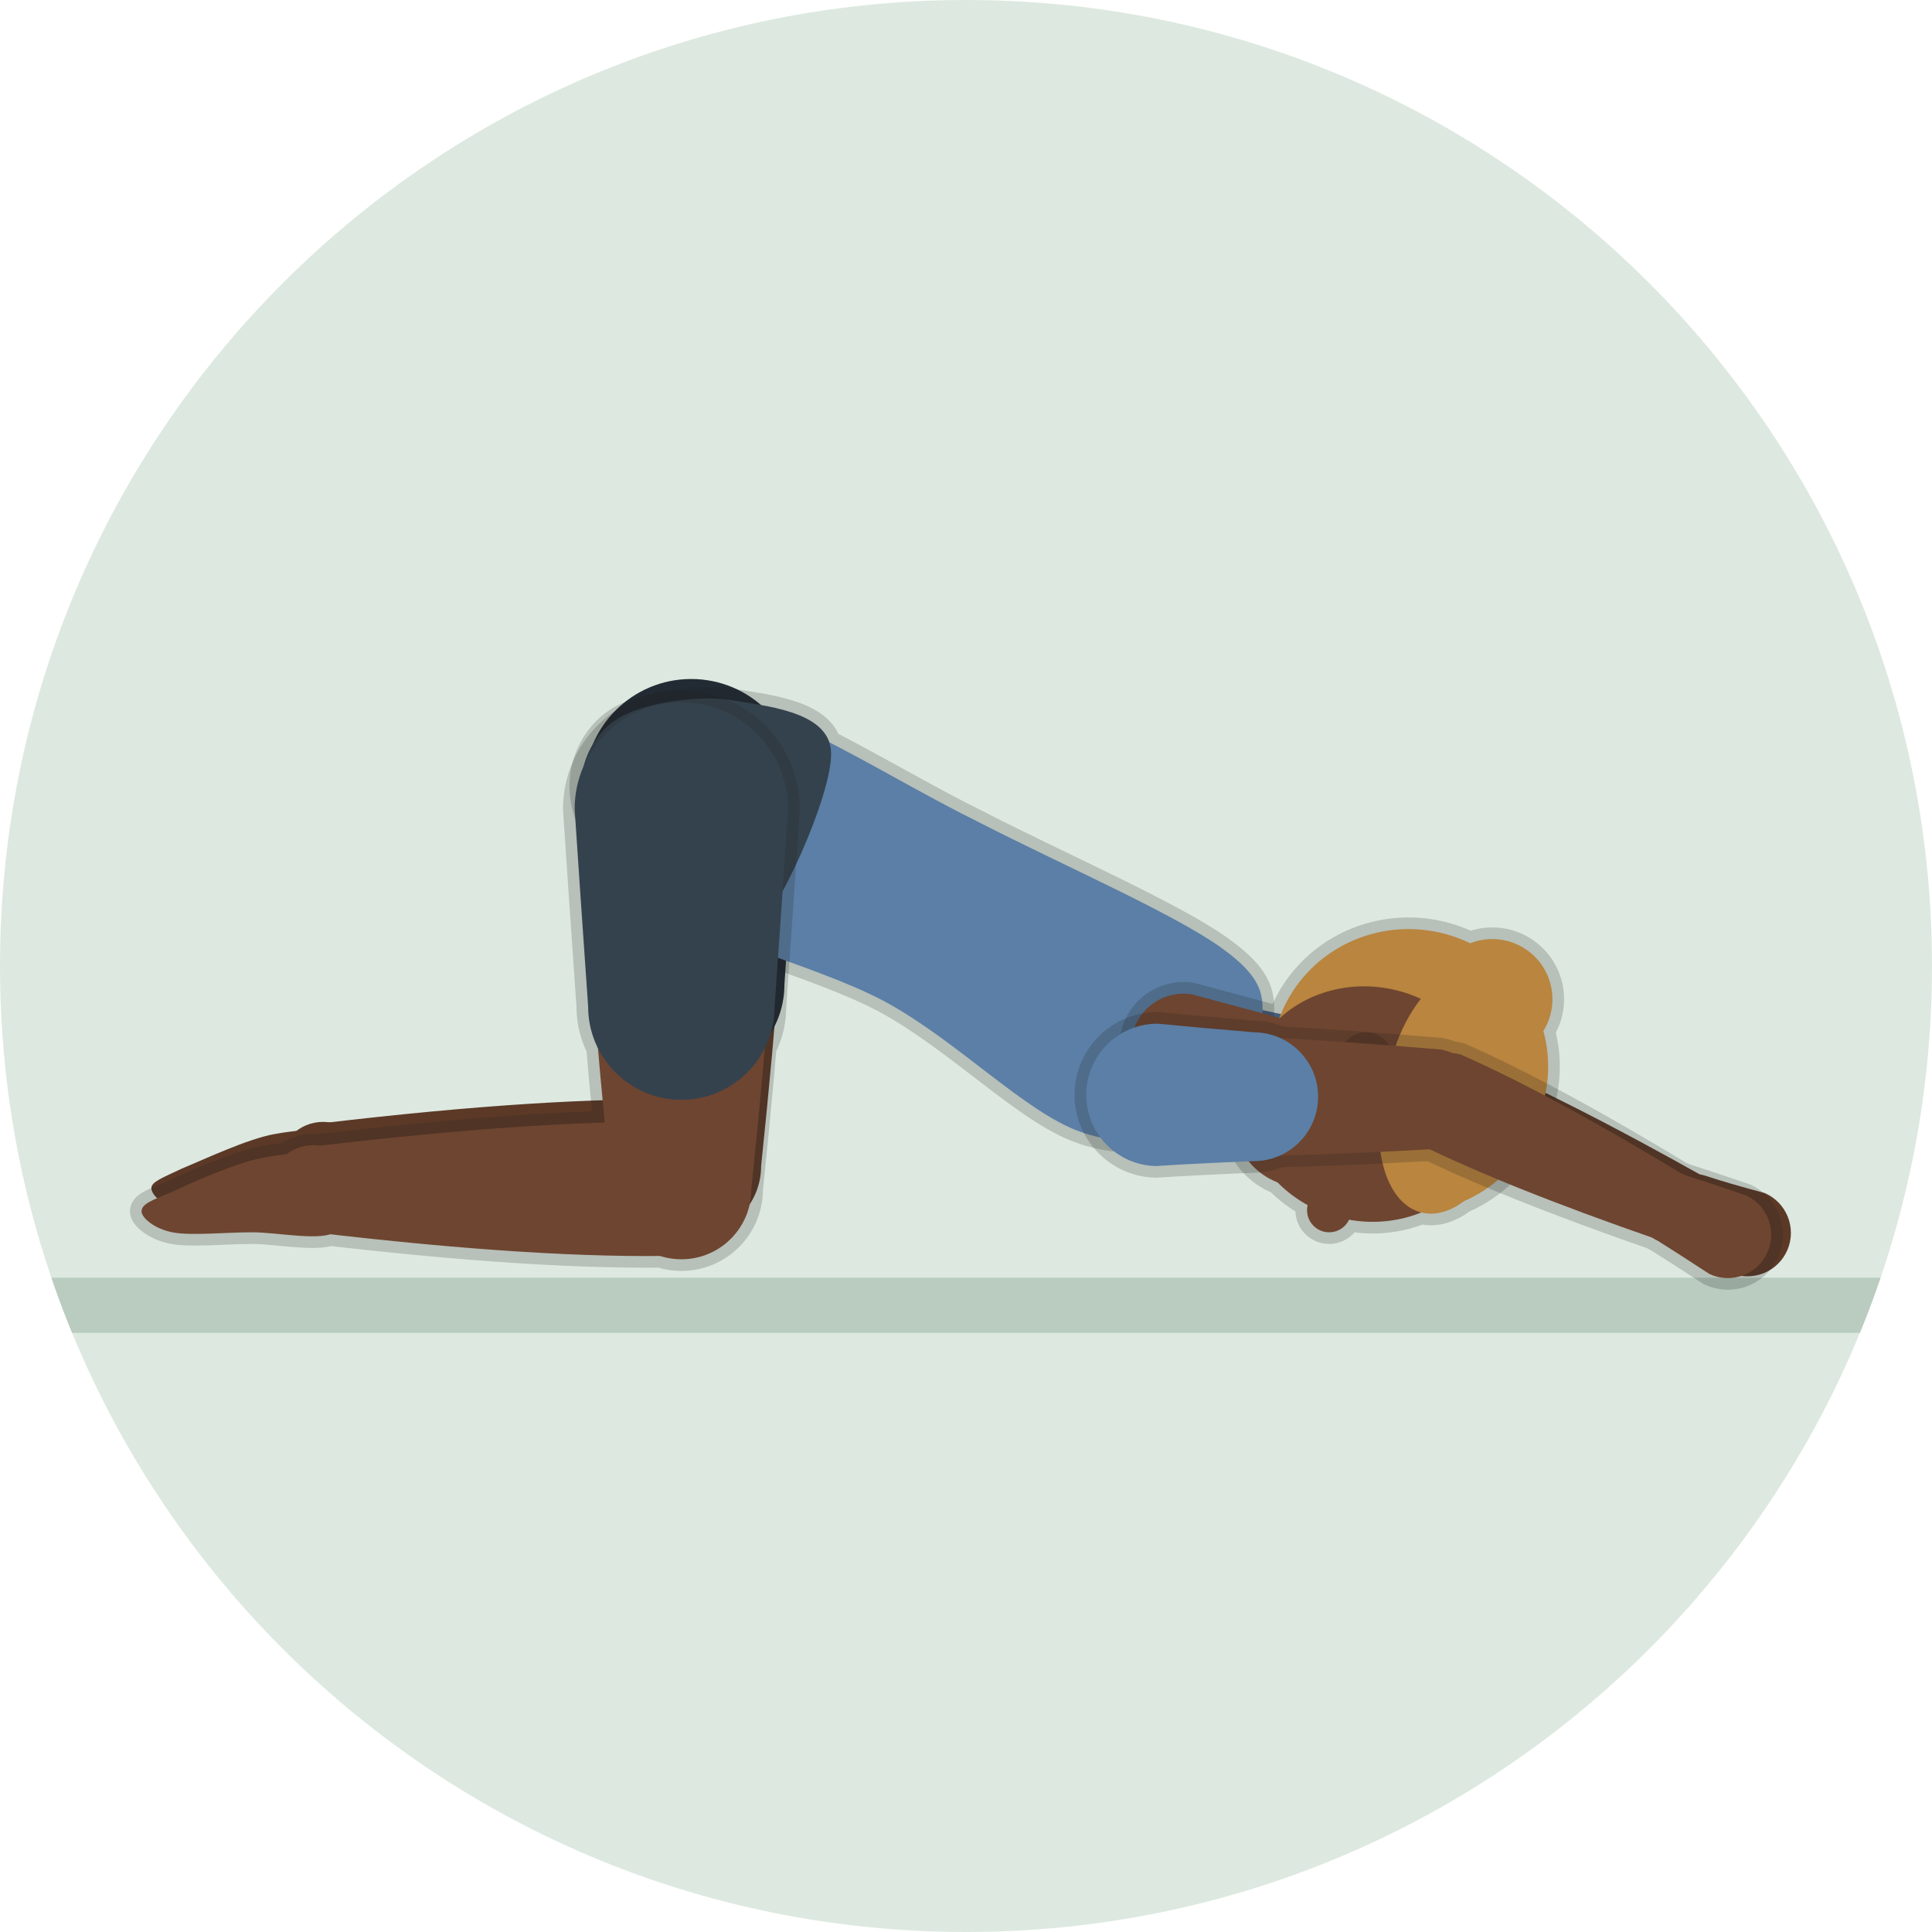
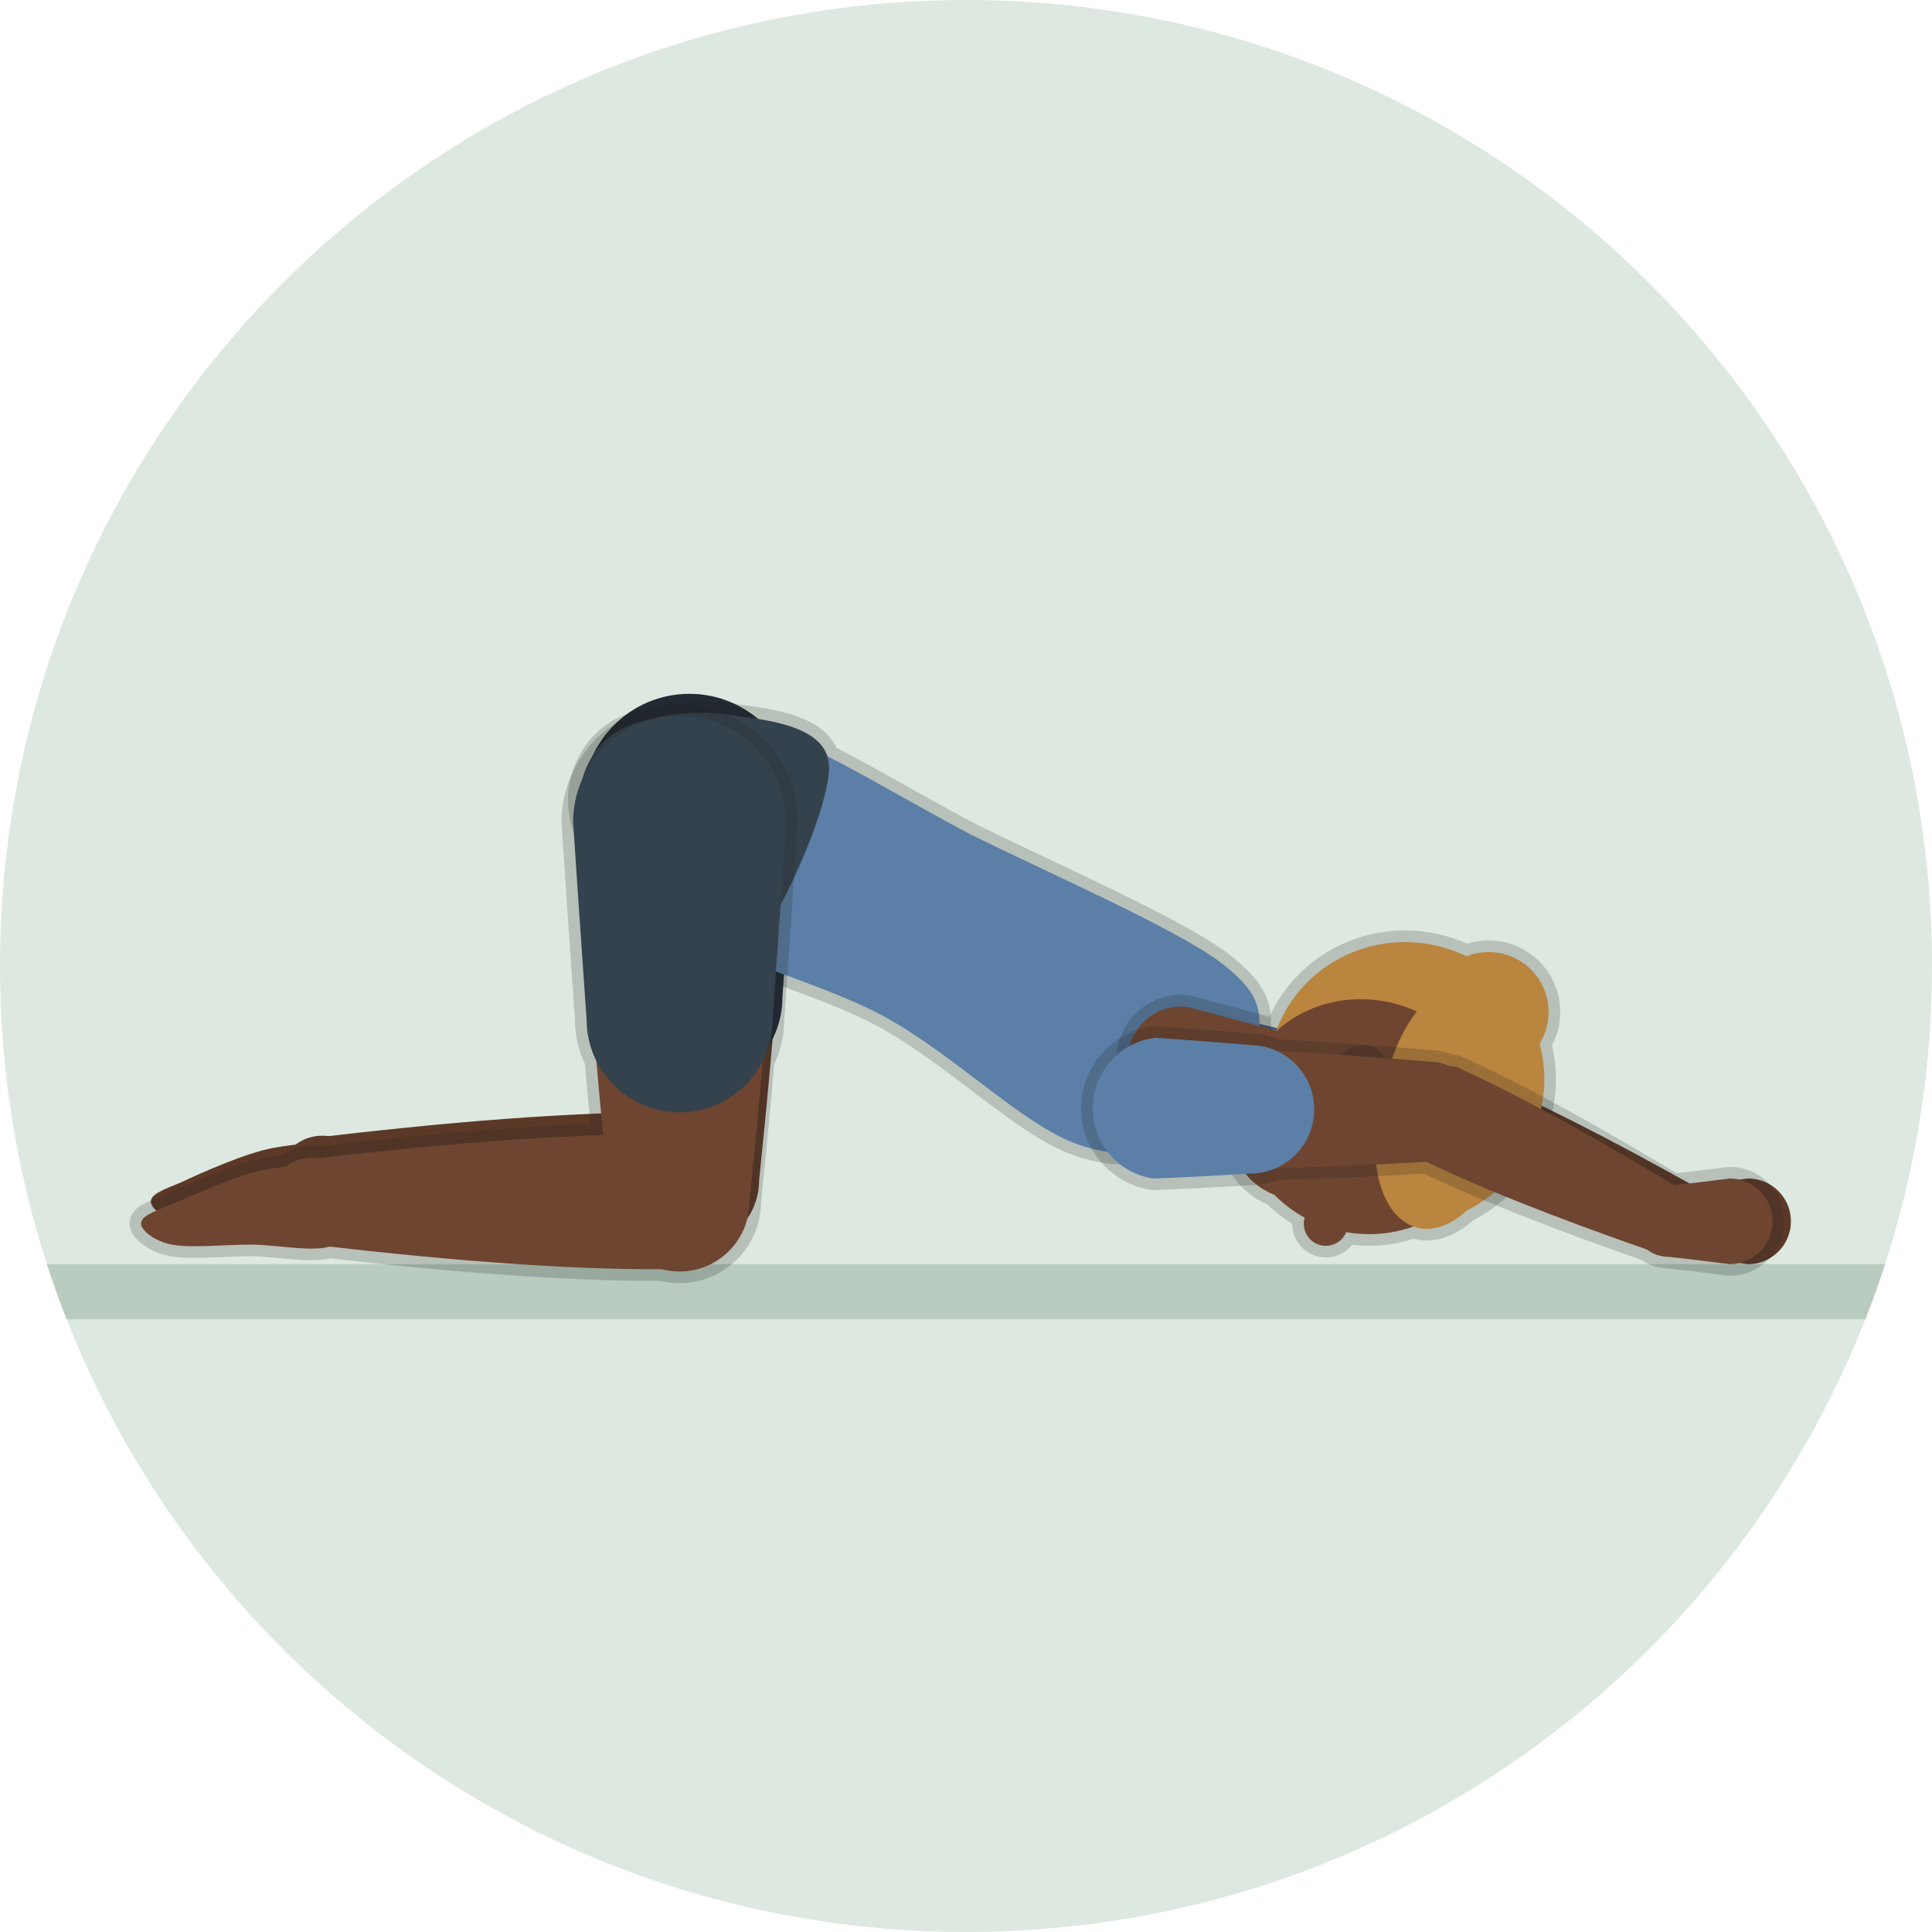
<svg xmlns="http://www.w3.org/2000/svg" viewBox="0 0 200 200" width="400" height="400" role="img" aria-label="Kneeling figure in profile with hips above knees, arms stretched forward and chest lowered to the floor.">
  <circle cx="100" cy="100" r="100" fill="#DDE9E0" />
  <clipPath id="c77m1xx">
    <circle cx="100" cy="100" r="100" />
  </clipPath>
  <g clip-path="url(#c77m1xx)">
-     <g transform="translate(100.0 132.9) scale(1.270)">
-       <rect x="-77.698" y="-0.5" width="155.396" height="4.5" rx="2.2" fill="#B9CCBF" />
+     <g transform="translate(100.0 131.5) scale(1.267)">
+       <rect x="-77.904" y="-0.5" width="155.807" height="4.5" rx="2.2" fill="#B9CCBF" />
      <g>
-         <path d="M16.3 -13.0Q25.0 -11.7 39.2 -10.5A4.1 4.1 0 0 0 40.5 -18.5Q26.5 -21.7 17.9 -23.0A5.0 5.0 0 0 0 16.3 -13.0Z" fill="#5C3927" />
-         <path d="M16.2 -12.3Q19.2 -12.0 24.0 -11.6A5.2 5.2 0 0 0 25.6 -22.0Q20.9 -23.0 18.0 -23.7A5.8 5.8 0 0 0 16.2 -12.3Z" fill="#4C6D91" />
-         <path d="M38.2 -10.7Q45.5 -7.5 58.0 -3.6A2.8 2.8 0 0 0 60.2 -8.7Q48.8 -15.1 41.5 -18.2A4.1 4.1 0 0 0 38.2 -10.7Z" fill="#5C3927" />
-         <path d="M58.0 -3.5Q59.6 -2.5 62.3 -0.9A3.5 3.5 0 0 0 65.1 -7.4Q62.1 -8.2 60.3 -8.8A2.9 2.9 0 0 0 58.0 -3.5Z" fill="#5C3927" />
+         <path d="M16.1 -10.9Q24.8 -9.5 39.0 -8.3A4.1 4.1 0 0 0 40.3 -16.4Q26.3 -19.5 17.7 -20.8A5.0 5.0 0 0 0 16.1 -10.9Z" fill="#5C3927" />
+         <path d="M16.0 -10.2Q19.0 -9.9 23.8 -9.5A5.2 5.2 0 0 0 25.4 -19.8Q20.7 -20.9 17.8 -21.6A5.8 5.8 0 0 0 16.0 -10.2Z" fill="#4C6D91" />
+         <path d="M38.0 -8.6Q45.3 -5.3 57.8 -1.4A2.8 2.8 0 0 0 60.0 -6.6Q48.6 -13.0 41.2 -16.1A4.1 4.1 0 0 0 38.0 -8.6Z" fill="#5C3927" />
+         <path d="M58.9 -1.1Q60.8 -0.9 63.9 -0.5A3.5 3.5 0 0 0 63.9 -7.5Q60.8 -7.1 58.9 -6.9A2.9 2.9 0 0 0 58.9 -1.1Z" fill="#5C3927" />
      </g>
      <g>
-         <path d="M-22.4 -15.0Q-33.8 -15.3 -52.4 -13.1A3.5 3.5 0 0 0 -52.4 -6.1Q-33.8 -3.8 -22.4 -4.1A5.5 5.5 0 0 0 -22.4 -15.0Z" fill="#5C3927" />
-         <path d="M-30.4 -40.6Q-30.1 -28.8 -28.1 -9.6A5.7 5.7 0 0 0 -16.7 -9.6Q-14.7 -28.8 -14.4 -40.6A8.0 8.0 0 0 0 -30.4 -40.6Z" fill="#5C3927" />
-         <path d="M-31.1 -40.6Q-30.6 -34.4 -30.0 -24.4A7.6 7.6 0 0 0 -14.8 -24.4Q-14.1 -34.4 -13.7 -40.6A8.7 8.7 0 0 0 -31.1 -40.6Z" fill="#222B33" />
-         <path d="M-52.4 -6.0A3.6 3.6 0.0 1 0 -52.4 -13.2A3.6 3.6 0.0 1 0 -52.4 -6.0Z" fill="#5C3927" />
-         <path d="M-50.9 -11.8C-49.9 -10.8 -49.4 -7.1 -50.5 -6.2C-51.6 -5.2 -55.2 -6.1 -57.4 -6.1C-59.6 -6.0 -62.4 -5.8 -63.9 -6.1C-65.4 -6.3 -66.4 -7.2 -66.4 -7.8C-66.4 -8.3 -65.6 -8.6 -63.9 -9.4C-62.2 -10.1 -58.6 -11.8 -56.4 -12.2C-54.2 -12.6 -51.9 -12.8 -50.9 -11.8Z" fill="#5C3927" />
+         <path d="M-22.6 -12.9Q-34.0 -13.1 -52.6 -10.9A3.5 3.5 0 0 0 -52.6 -3.9Q-34.0 -1.7 -22.6 -2.0A5.5 5.5 0 0 0 -22.6 -12.9Z" fill="#5C3927" />
+         <path d="M-30.6 -38.4Q-30.3 -26.6 -28.3 -7.4A5.7 5.7 0 0 0 -16.9 -7.4Q-14.9 -26.6 -14.6 -38.4A8.0 8.0 0 0 0 -30.6 -38.4Z" fill="#5C3927" />
+         <path d="M-31.3 -38.4Q-30.9 -32.3 -30.2 -22.3A7.6 7.6 0 0 0 -15.0 -22.3Q-14.3 -32.3 -13.9 -38.4A8.7 8.7 0 0 0 -31.3 -38.4Z" fill="#222B33" />
+         <path d="M-52.6 -3.8A3.6 3.6 0.0 1 0 -52.6 -11.0A3.6 3.6 0.0 1 0 -52.6 -3.8Z" fill="#5C3927" />
+         <path d="M-51.1 -9.6C-50.1 -8.6 -49.6 -5.0 -50.7 -4.0C-51.8 -3.1 -55.4 -3.9 -57.6 -3.9C-59.8 -3.9 -62.6 -3.6 -64.1 -3.9C-65.6 -4.2 -66.6 -5.1 -66.6 -5.6C-66.6 -6.2 -65.8 -6.5 -64.1 -7.2C-62.4 -8.0 -58.8 -9.6 -56.6 -10.0C-54.4 -10.4 -52.1 -10.6 -51.1 -9.6Z" fill="#5C3927" />
      </g>
      <g>
-         <path d="M-19.4 -47.4C-14.4 -46.6 -5.8 -41.0 0.9 -37.7C7.5 -34.3 16.9 -30.2 20.8 -27.4C24.7 -24.6 24.2 -23.1 24.1 -20.8C24.0 -18.5 22.7 -14.9 20.2 -13.5C17.7 -12.1 13.7 -10.8 9.3 -12.4C4.8 -14.0 -0.7 -19.8 -6.6 -23.0C-12.6 -26.2 -22.7 -28.4 -26.4 -31.6C-30.0 -34.8 -29.9 -39.7 -28.7 -42.3C-27.6 -44.9 -24.3 -48.1 -19.4 -47.4ZM-19.3 -47.6C-16.4 -47.1 -11.2 -46.7 -11.0 -43.4C-10.8 -40.1 -15.4 -29.7 -18.0 -27.7C-20.6 -25.7 -24.3 -29.3 -26.5 -31.3C-28.7 -33.3 -31.0 -37.2 -31.3 -39.6C-31.7 -42.1 -30.5 -44.7 -28.5 -46.0C-26.5 -47.3 -22.2 -48.0 -19.3 -47.6Z" fill="#1E1F1D" stroke="#1E1F1D" stroke-width="1.9" stroke-linejoin="round" opacity="0.2" />
-         <path d="M-19.4 -47.4C-14.4 -46.6 -5.8 -41.0 0.9 -37.7C7.5 -34.3 16.9 -30.2 20.8 -27.4C24.7 -24.6 24.2 -23.1 24.1 -20.8C24.0 -18.5 22.7 -14.9 20.2 -13.5C17.7 -12.1 13.7 -10.8 9.3 -12.4C4.8 -14.0 -0.7 -19.8 -6.6 -23.0C-12.6 -26.2 -22.7 -28.4 -26.4 -31.6C-30.0 -34.8 -29.9 -39.7 -28.7 -42.3C-27.6 -44.9 -24.3 -48.1 -19.4 -47.4Z" fill="#5B7FA6" />
-         <path d="M-19.3 -47.6C-16.4 -47.1 -11.2 -46.7 -11.0 -43.4C-10.8 -40.1 -15.4 -29.7 -18.0 -27.7C-20.6 -25.7 -24.3 -29.3 -26.5 -31.3C-28.7 -33.3 -31.0 -37.2 -31.3 -39.6C-31.7 -42.1 -30.5 -44.7 -28.5 -46.0C-26.5 -47.3 -22.2 -48.0 -19.3 -47.6Z" fill="#34424D" />
+         <path d="M-19.6 -45.2C-14.6 -44.5 -6.0 -38.9 0.6 -35.5C7.3 -32.2 16.7 -28.1 20.6 -25.3C24.5 -22.4 24.0 -20.9 23.9 -18.6C23.8 -16.3 22.5 -12.8 20.0 -11.4C17.5 -10.0 13.5 -8.7 9.1 -10.3C4.6 -11.9 -0.9 -17.6 -6.8 -20.8C-12.8 -24.0 -22.9 -26.3 -26.6 -29.5C-30.2 -32.7 -30.1 -37.5 -28.9 -40.2C-27.8 -42.8 -24.5 -46.0 -19.6 -45.2ZM-19.5 -45.4C-16.6 -45.0 -11.4 -44.6 -11.2 -41.3C-11.0 -38.0 -15.6 -27.6 -18.2 -25.5C-20.8 -23.5 -24.5 -27.2 -26.7 -29.2C-28.9 -31.2 -31.2 -35.0 -31.5 -37.5C-31.9 -39.9 -30.7 -42.6 -28.7 -43.9C-26.7 -45.2 -22.4 -45.9 -19.5 -45.4Z" fill="#1E1F1D" stroke="#1E1F1D" stroke-width="1.9" stroke-linejoin="round" opacity="0.2" />
+         <path d="M-19.6 -45.2C-14.6 -44.5 -6.0 -38.9 0.6 -35.5C7.3 -32.2 16.7 -28.1 20.6 -25.3C24.5 -22.4 24.0 -20.9 23.9 -18.6C23.8 -16.3 22.5 -12.8 20.0 -11.4C17.5 -10.0 13.5 -8.7 9.1 -10.3C4.6 -11.9 -0.9 -17.6 -6.8 -20.8C-12.8 -24.0 -22.9 -26.3 -26.6 -29.5C-30.2 -32.7 -30.1 -37.5 -28.9 -40.2C-27.8 -42.8 -24.5 -46.0 -19.6 -45.2Z" fill="#5B7FA6" />
+         <path d="M-19.5 -45.4C-16.6 -45.0 -11.4 -44.6 -11.2 -41.3C-11.0 -38.0 -15.6 -27.6 -18.2 -25.5C-20.8 -23.5 -24.5 -27.2 -26.7 -29.2C-28.9 -31.2 -31.2 -35.0 -31.5 -37.5C-31.9 -39.9 -30.7 -42.6 -28.7 -43.9C-26.7 -45.2 -22.4 -45.9 -19.5 -45.4Z" fill="#34424D" />
      </g>
      <g>
-         <path d="M16.3 -15.3Q22.4 -13.9 32.4 -11.6A4.0 4.0 0 0 0 34.3 -19.3Q24.4 -22.0 18.4 -23.6A4.3 4.3 0 0 0 16.3 -15.3ZM42.9 -18.3A4.9 4.9 0.0 1 0 42.9 -28.1A4.9 4.9 0.0 1 0 42.9 -18.3ZM25.1 -20.1A11.1 11.3 104.0 1 0 47.0 -14.6A11.1 11.3 104.0 1 0 25.1 -20.1ZM22.9 -17.1A9.4 10.2 104.0 1 0 42.7 -12.2A9.4 10.2 104.0 1 0 22.9 -17.1ZM27.4 -7.9A5.6 5.6 0.0 1 0 27.4 -19.1A5.6 5.6 0.0 1 0 27.4 -7.9ZM29.6 -4.2A1.8 1.8 0.0 1 0 29.6 -7.8A1.8 1.8 0.0 1 0 29.6 -4.2ZM34.4 -17.1A9.3 5.4 104.0 1 0 44.8 -14.4A9.3 5.4 104.0 1 0 34.4 -17.1ZM32.6 -16.1A2.2 2.2 0.0 1 0 32.6 -20.5A2.2 2.2 0.0 1 0 32.6 -16.1Z" fill="#1E1F1D" stroke="#1E1F1D" stroke-width="1.9" stroke-linejoin="round" opacity="0.2" />
-         <path d="M16.3 -15.3Q22.4 -13.9 32.4 -11.6A4.0 4.0 0 0 0 34.3 -19.3Q24.4 -22.0 18.4 -23.6A4.3 4.3 0 0 0 16.3 -15.3Z" fill="#6E4530" />
-         <path d="M42.9 -18.3A4.9 4.9 0.0 1 0 42.9 -28.1A4.9 4.9 0.0 1 0 42.9 -18.3Z" fill="#B9853F" />
-         <path d="M25.1 -20.1A11.1 11.3 104.0 1 0 47.0 -14.6A11.1 11.3 104.0 1 0 25.1 -20.1Z" fill="#B9853F" />
-         <path d="M22.9 -17.1A9.4 10.2 104.0 1 0 42.7 -12.2A9.4 10.2 104.0 1 0 22.9 -17.1Z" fill="#6E4530" />
-         <path d="M27.4 -7.9A5.6 5.6 0.0 1 0 27.4 -19.1A5.6 5.6 0.0 1 0 27.4 -7.9Z" fill="#6E4530" />
-         <path d="M29.6 -4.2A1.8 1.8 0.0 1 0 29.6 -7.8A1.8 1.8 0.0 1 0 29.6 -4.2Z" fill="#6E4530" />
-         <path d="M34.4 -17.1A9.3 5.4 104.0 1 0 44.8 -14.4A9.3 5.4 104.0 1 0 34.4 -17.1Z" fill="#B9853F" />
-         <path d="M32.6 -16.1A2.2 2.2 0.0 1 0 32.6 -20.5A2.2 2.2 0.0 1 0 32.6 -16.1Z" fill="#5C3927" />
+         <path d="M16.1 -13.2Q22.2 -11.7 32.2 -9.5A4.0 4.0 0 0 0 34.1 -17.2Q24.2 -19.9 18.2 -21.5A4.3 4.3 0 0 0 16.1 -13.2ZM42.7 -16.2A4.9 4.9 0.0 1 0 42.7 -26.0A4.9 4.9 0.0 1 0 42.7 -16.2ZM24.9 -18.0A11.1 11.3 104.0 1 0 46.8 -12.5A11.1 11.3 104.0 1 0 24.9 -18.0ZM22.7 -15.0A9.4 10.2 104.0 1 0 42.5 -10.1A9.4 10.2 104.0 1 0 22.7 -15.0ZM27.2 -5.8A5.6 5.6 0.0 1 0 27.2 -17.0A5.6 5.6 0.0 1 0 27.2 -5.8ZM29.4 -2.0A1.8 1.8 0.0 1 0 29.4 -5.6A1.8 1.8 0.0 1 0 29.4 -2.0ZM34.2 -14.9A9.3 5.4 104.0 1 0 44.6 -12.3A9.3 5.4 104.0 1 0 34.2 -14.9ZM32.4 -14.0A2.2 2.2 0.0 1 0 32.4 -18.4A2.2 2.2 0.0 1 0 32.4 -14.0Z" fill="#1E1F1D" stroke="#1E1F1D" stroke-width="1.9" stroke-linejoin="round" opacity="0.2" />
+         <path d="M16.1 -13.2Q22.2 -11.7 32.2 -9.5A4.0 4.0 0 0 0 34.1 -17.2Q24.2 -19.9 18.2 -21.5A4.3 4.3 0 0 0 16.1 -13.2Z" fill="#6E4530" />
+         <path d="M42.7 -16.2A4.9 4.9 0.0 1 0 42.7 -26.0A4.9 4.9 0.0 1 0 42.7 -16.2Z" fill="#B9853F" />
+         <path d="M24.9 -18.0A11.1 11.3 104.0 1 0 46.8 -12.5A11.1 11.3 104.0 1 0 24.9 -18.0Z" fill="#B9853F" />
+         <path d="M22.7 -15.0A9.4 10.2 104.0 1 0 42.5 -10.1A9.4 10.2 104.0 1 0 22.7 -15.0Z" fill="#6E4530" />
+         <path d="M27.2 -5.8A5.6 5.6 0.0 1 0 27.2 -17.0A5.6 5.6 0.0 1 0 27.2 -5.8Z" fill="#6E4530" />
+         <path d="M29.4 -2.0A1.8 1.8 0.0 1 0 29.4 -5.6A1.8 1.8 0.0 1 0 29.4 -2.0Z" fill="#6E4530" />
+         <path d="M34.2 -14.9A9.3 5.4 104.0 1 0 44.6 -12.3A9.3 5.4 104.0 1 0 34.2 -14.9Z" fill="#B9853F" />
+         <path d="M32.4 -14.0A2.2 2.2 0.0 1 0 32.4 -18.4A2.2 2.2 0.0 1 0 32.4 -14.0Z" fill="#5C3927" />
      </g>
      <g>
-         <path d="M-23.2 -13.2Q-34.6 -13.4 -53.2 -11.2A3.5 3.5 0 0 0 -53.2 -4.2Q-34.6 -2.0 -23.2 -2.3A5.5 5.5 0 0 0 -23.2 -13.2ZM-31.2 -38.7Q-30.9 -26.9 -28.9 -7.7A5.7 5.7 0 0 0 -17.5 -7.7Q-15.5 -26.9 -15.2 -38.7A8.0 8.0 0 0 0 -31.2 -38.7ZM-31.9 -38.7Q-31.5 -32.6 -30.8 -22.6A7.6 7.6 0 0 0 -15.6 -22.6Q-14.9 -32.6 -14.5 -38.7A8.7 8.7 0 0 0 -31.9 -38.7ZM-53.2 -4.1A3.6 3.6 0.0 1 0 -53.2 -11.3A3.6 3.6 0.0 1 0 -53.2 -4.1ZM-51.7 -9.9C-50.7 -8.9 -50.2 -5.3 -51.3 -4.3C-52.4 -3.4 -56.0 -4.2 -58.2 -4.2C-60.4 -4.2 -63.2 -3.9 -64.7 -4.2C-66.2 -4.5 -67.2 -5.4 -67.2 -5.9C-67.2 -6.5 -66.4 -6.8 -64.7 -7.5C-63.0 -8.3 -59.4 -9.9 -57.2 -10.3C-55.0 -10.7 -52.7 -10.9 -51.7 -9.9Z" fill="#1E1F1D" stroke="#1E1F1D" stroke-width="1.9" stroke-linejoin="round" opacity="0.2" />
-         <path d="M-23.2 -13.2Q-34.6 -13.4 -53.2 -11.2A3.5 3.5 0 0 0 -53.2 -4.2Q-34.6 -2.0 -23.2 -2.3A5.5 5.5 0 0 0 -23.2 -13.2Z" fill="#6E4530" />
-         <path d="M-31.2 -38.7Q-30.9 -26.9 -28.9 -7.7A5.7 5.7 0 0 0 -17.5 -7.7Q-15.5 -26.9 -15.2 -38.7A8.0 8.0 0 0 0 -31.2 -38.7Z" fill="#6E4530" />
-         <path d="M-31.9 -38.7Q-31.5 -32.6 -30.8 -22.6A7.6 7.6 0 0 0 -15.6 -22.6Q-14.9 -32.6 -14.5 -38.7A8.7 8.7 0 0 0 -31.9 -38.7Z" fill="#34424D" />
-         <path d="M-53.2 -4.1A3.6 3.6 0.0 1 0 -53.2 -11.3A3.6 3.6 0.0 1 0 -53.2 -4.1Z" fill="#6E4530" />
-         <path d="M-51.7 -9.9C-50.7 -8.9 -50.2 -5.3 -51.3 -4.3C-52.4 -3.4 -56.0 -4.2 -58.2 -4.2C-60.4 -4.2 -63.2 -3.9 -64.7 -4.2C-66.2 -4.5 -67.2 -5.4 -67.2 -5.9C-67.2 -6.5 -66.4 -6.8 -64.7 -7.5C-63.0 -8.3 -59.4 -9.9 -57.2 -10.3C-55.0 -10.7 -52.7 -10.9 -51.7 -9.9Z" fill="#6E4530" />
+         <path d="M-23.4 -11.1Q-34.8 -11.3 -53.4 -9.1A3.5 3.5 0 0 0 -53.4 -2.1Q-34.8 0.1 -23.4 -0.1A5.5 5.5 0 0 0 -23.4 -11.1ZM-31.4 -36.6Q-31.1 -24.8 -29.1 -5.6A5.7 5.7 0 0 0 -17.7 -5.6Q-15.7 -24.8 -15.4 -36.6A8.0 8.0 0 0 0 -31.4 -36.6ZM-32.1 -36.6Q-31.7 -30.5 -31.0 -20.5A7.6 7.6 0 0 0 -15.8 -20.5Q-15.1 -30.5 -14.7 -36.6A8.7 8.7 0 0 0 -32.1 -36.6ZM-53.4 -2.0A3.6 3.6 0.0 1 0 -53.4 -9.2A3.6 3.6 0.0 1 0 -53.4 -2.0ZM-51.9 -7.8C-50.9 -6.8 -50.4 -3.2 -51.5 -2.2C-52.6 -1.3 -56.2 -2.1 -58.4 -2.1C-60.6 -2.1 -63.4 -1.8 -64.9 -2.1C-66.4 -2.4 -67.4 -3.3 -67.4 -3.8C-67.4 -4.4 -66.6 -4.7 -64.9 -5.4C-63.2 -6.1 -59.6 -7.8 -57.4 -8.2C-55.2 -8.6 -52.9 -8.8 -51.9 -7.8Z" fill="#1E1F1D" stroke="#1E1F1D" stroke-width="1.9" stroke-linejoin="round" opacity="0.2" />
+         <path d="M-23.4 -11.1Q-34.8 -11.3 -53.4 -9.1A3.5 3.5 0 0 0 -53.4 -2.1Q-34.8 0.1 -23.4 -0.1A5.5 5.5 0 0 0 -23.4 -11.1Z" fill="#6E4530" />
+         <path d="M-31.4 -36.6Q-31.1 -24.8 -29.1 -5.6A5.7 5.7 0 0 0 -17.7 -5.6Q-15.7 -24.8 -15.4 -36.6A8.0 8.0 0 0 0 -31.4 -36.6Z" fill="#6E4530" />
+         <path d="M-32.1 -36.6Q-31.7 -30.5 -31.0 -20.5A7.6 7.6 0 0 0 -15.8 -20.5Q-15.1 -30.5 -14.7 -36.6A8.7 8.7 0 0 0 -32.1 -36.6Z" fill="#34424D" />
+         <path d="M-53.4 -2.0A3.6 3.6 0.0 1 0 -53.4 -9.2A3.6 3.6 0.0 1 0 -53.4 -2.0Z" fill="#6E4530" />
+         <path d="M-51.9 -7.8C-50.9 -6.8 -50.4 -3.2 -51.5 -2.2C-52.6 -1.3 -56.2 -2.1 -58.4 -2.1C-60.6 -2.1 -63.4 -1.8 -64.9 -2.1C-66.4 -2.4 -67.4 -3.3 -67.4 -3.8C-67.4 -4.4 -66.6 -4.7 -64.9 -5.4C-63.2 -6.1 -59.6 -7.8 -57.4 -8.2C-55.2 -8.6 -52.9 -8.8 -51.9 -7.8Z" fill="#6E4530" />
      </g>
      <g>
-         <path d="M15.5 -10.4Q24.3 -10.2 38.5 -11.0A4.1 4.1 0 0 0 38.7 -19.1Q24.4 -20.3 15.7 -20.4A5.0 5.0 0 0 0 15.5 -10.4ZM15.5 -9.6Q18.5 -9.8 23.4 -10.0A5.2 5.2 0 0 0 23.5 -20.5Q18.7 -20.9 15.7 -21.2A5.8 5.8 0 0 0 15.5 -9.6ZM36.9 -11.4Q44.0 -7.9 56.4 -3.6A2.8 2.8 0 0 0 58.8 -8.7Q47.6 -15.5 40.3 -18.7A4.1 4.1 0 0 0 36.9 -11.4ZM56.4 -3.5Q58.0 -2.5 60.6 -0.8A3.5 3.5 0 0 0 63.6 -7.2Q60.7 -8.2 58.8 -8.8A2.9 2.9 0 0 0 56.4 -3.5Z" fill="#1E1F1D" stroke="#1E1F1D" stroke-width="1.9" stroke-linejoin="round" opacity="0.2" />
-         <path d="M15.5 -10.4Q24.3 -10.2 38.5 -11.0A4.1 4.1 0 0 0 38.7 -19.1Q24.4 -20.3 15.7 -20.4A5.0 5.0 0 0 0 15.5 -10.4Z" fill="#6E4530" />
-         <path d="M15.5 -9.6Q18.5 -9.8 23.4 -10.0A5.2 5.2 0 0 0 23.5 -20.5Q18.7 -20.9 15.7 -21.2A5.8 5.8 0 0 0 15.5 -9.6Z" fill="#5B7FA6" />
-         <path d="M36.9 -11.4Q44.0 -7.9 56.4 -3.6A2.8 2.8 0 0 0 58.8 -8.7Q47.6 -15.5 40.3 -18.7A4.1 4.1 0 0 0 36.9 -11.4Z" fill="#6E4530" />
-         <path d="M56.4 -3.5Q58.0 -2.5 60.6 -0.8A3.5 3.5 0 0 0 63.6 -7.2Q60.7 -8.2 58.8 -8.8A2.9 2.9 0 0 0 56.4 -3.5Z" fill="#6E4530" />
+         <path d="M15.3 -8.2Q24.1 -8.1 38.3 -8.9A4.1 4.1 0 0 0 38.5 -17.0Q24.2 -18.2 15.5 -18.3A5.0 5.0 0 0 0 15.3 -8.2ZM15.3 -7.5Q18.3 -7.6 23.1 -7.9A5.2 5.2 0 0 0 23.3 -18.4Q18.5 -18.8 15.5 -19.0A5.8 5.8 0 0 0 15.3 -7.5ZM36.7 -9.3Q43.8 -5.8 56.2 -1.5A2.8 2.8 0 0 0 58.6 -6.5Q47.4 -13.3 40.1 -16.6A4.1 4.1 0 0 0 36.7 -9.3ZM57.4 -1.1Q59.3 -0.9 62.4 -0.5A3.5 3.5 0 0 0 62.4 -7.5Q59.3 -7.1 57.4 -6.9A2.9 2.9 0 0 0 57.4 -1.1Z" fill="#1E1F1D" stroke="#1E1F1D" stroke-width="1.9" stroke-linejoin="round" opacity="0.2" />
+         <path d="M15.3 -8.2Q24.1 -8.1 38.3 -8.9A4.1 4.1 0 0 0 38.5 -17.0Q24.2 -18.2 15.5 -18.3A5.0 5.0 0 0 0 15.3 -8.2Z" fill="#6E4530" />
+         <path d="M15.3 -7.5Q18.3 -7.6 23.1 -7.9A5.2 5.2 0 0 0 23.3 -18.4Q18.5 -18.8 15.5 -19.0A5.8 5.8 0 0 0 15.3 -7.5Z" fill="#5B7FA6" />
+         <path d="M36.7 -9.3Q43.8 -5.8 56.2 -1.5A2.8 2.8 0 0 0 58.6 -6.5Q47.4 -13.3 40.1 -16.6A4.1 4.1 0 0 0 36.7 -9.3Z" fill="#6E4530" />
+         <path d="M57.4 -1.1Q59.3 -0.9 62.4 -0.5A3.5 3.5 0 0 0 62.4 -7.5Q59.3 -7.1 57.4 -6.9A2.9 2.9 0 0 0 57.4 -1.1Z" fill="#6E4530" />
      </g>
    </g>
  </g>
</svg>
